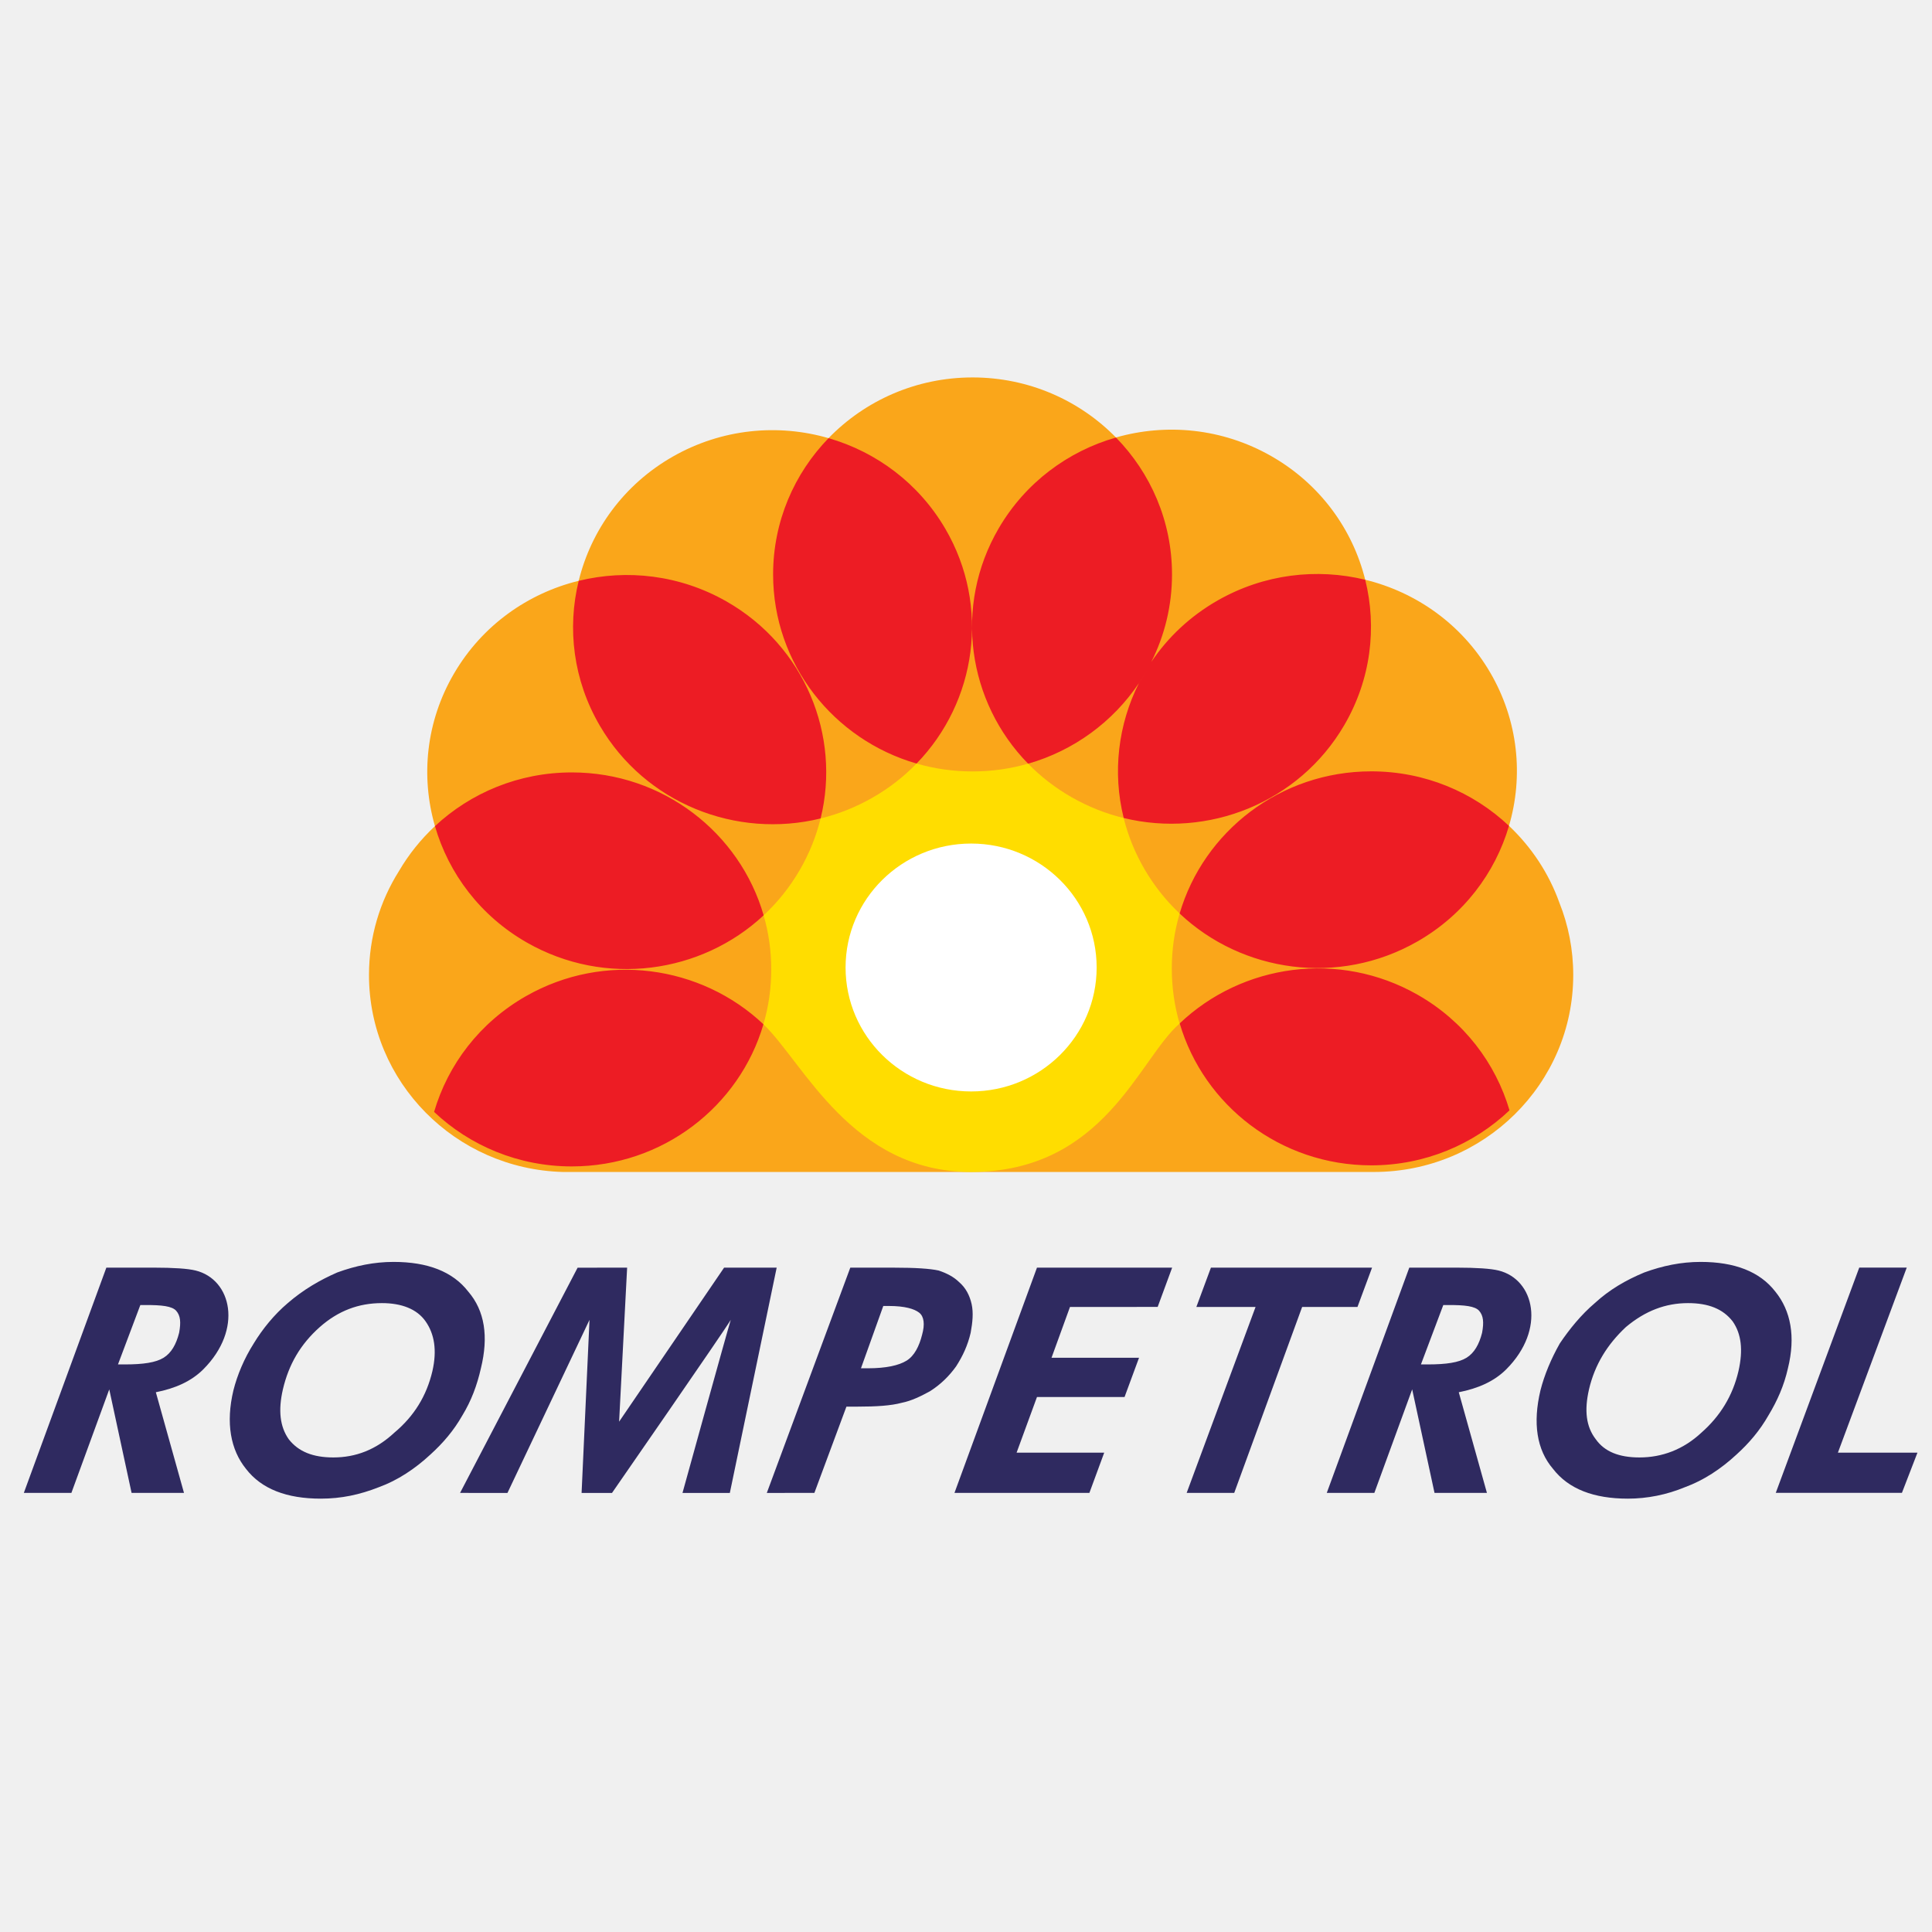
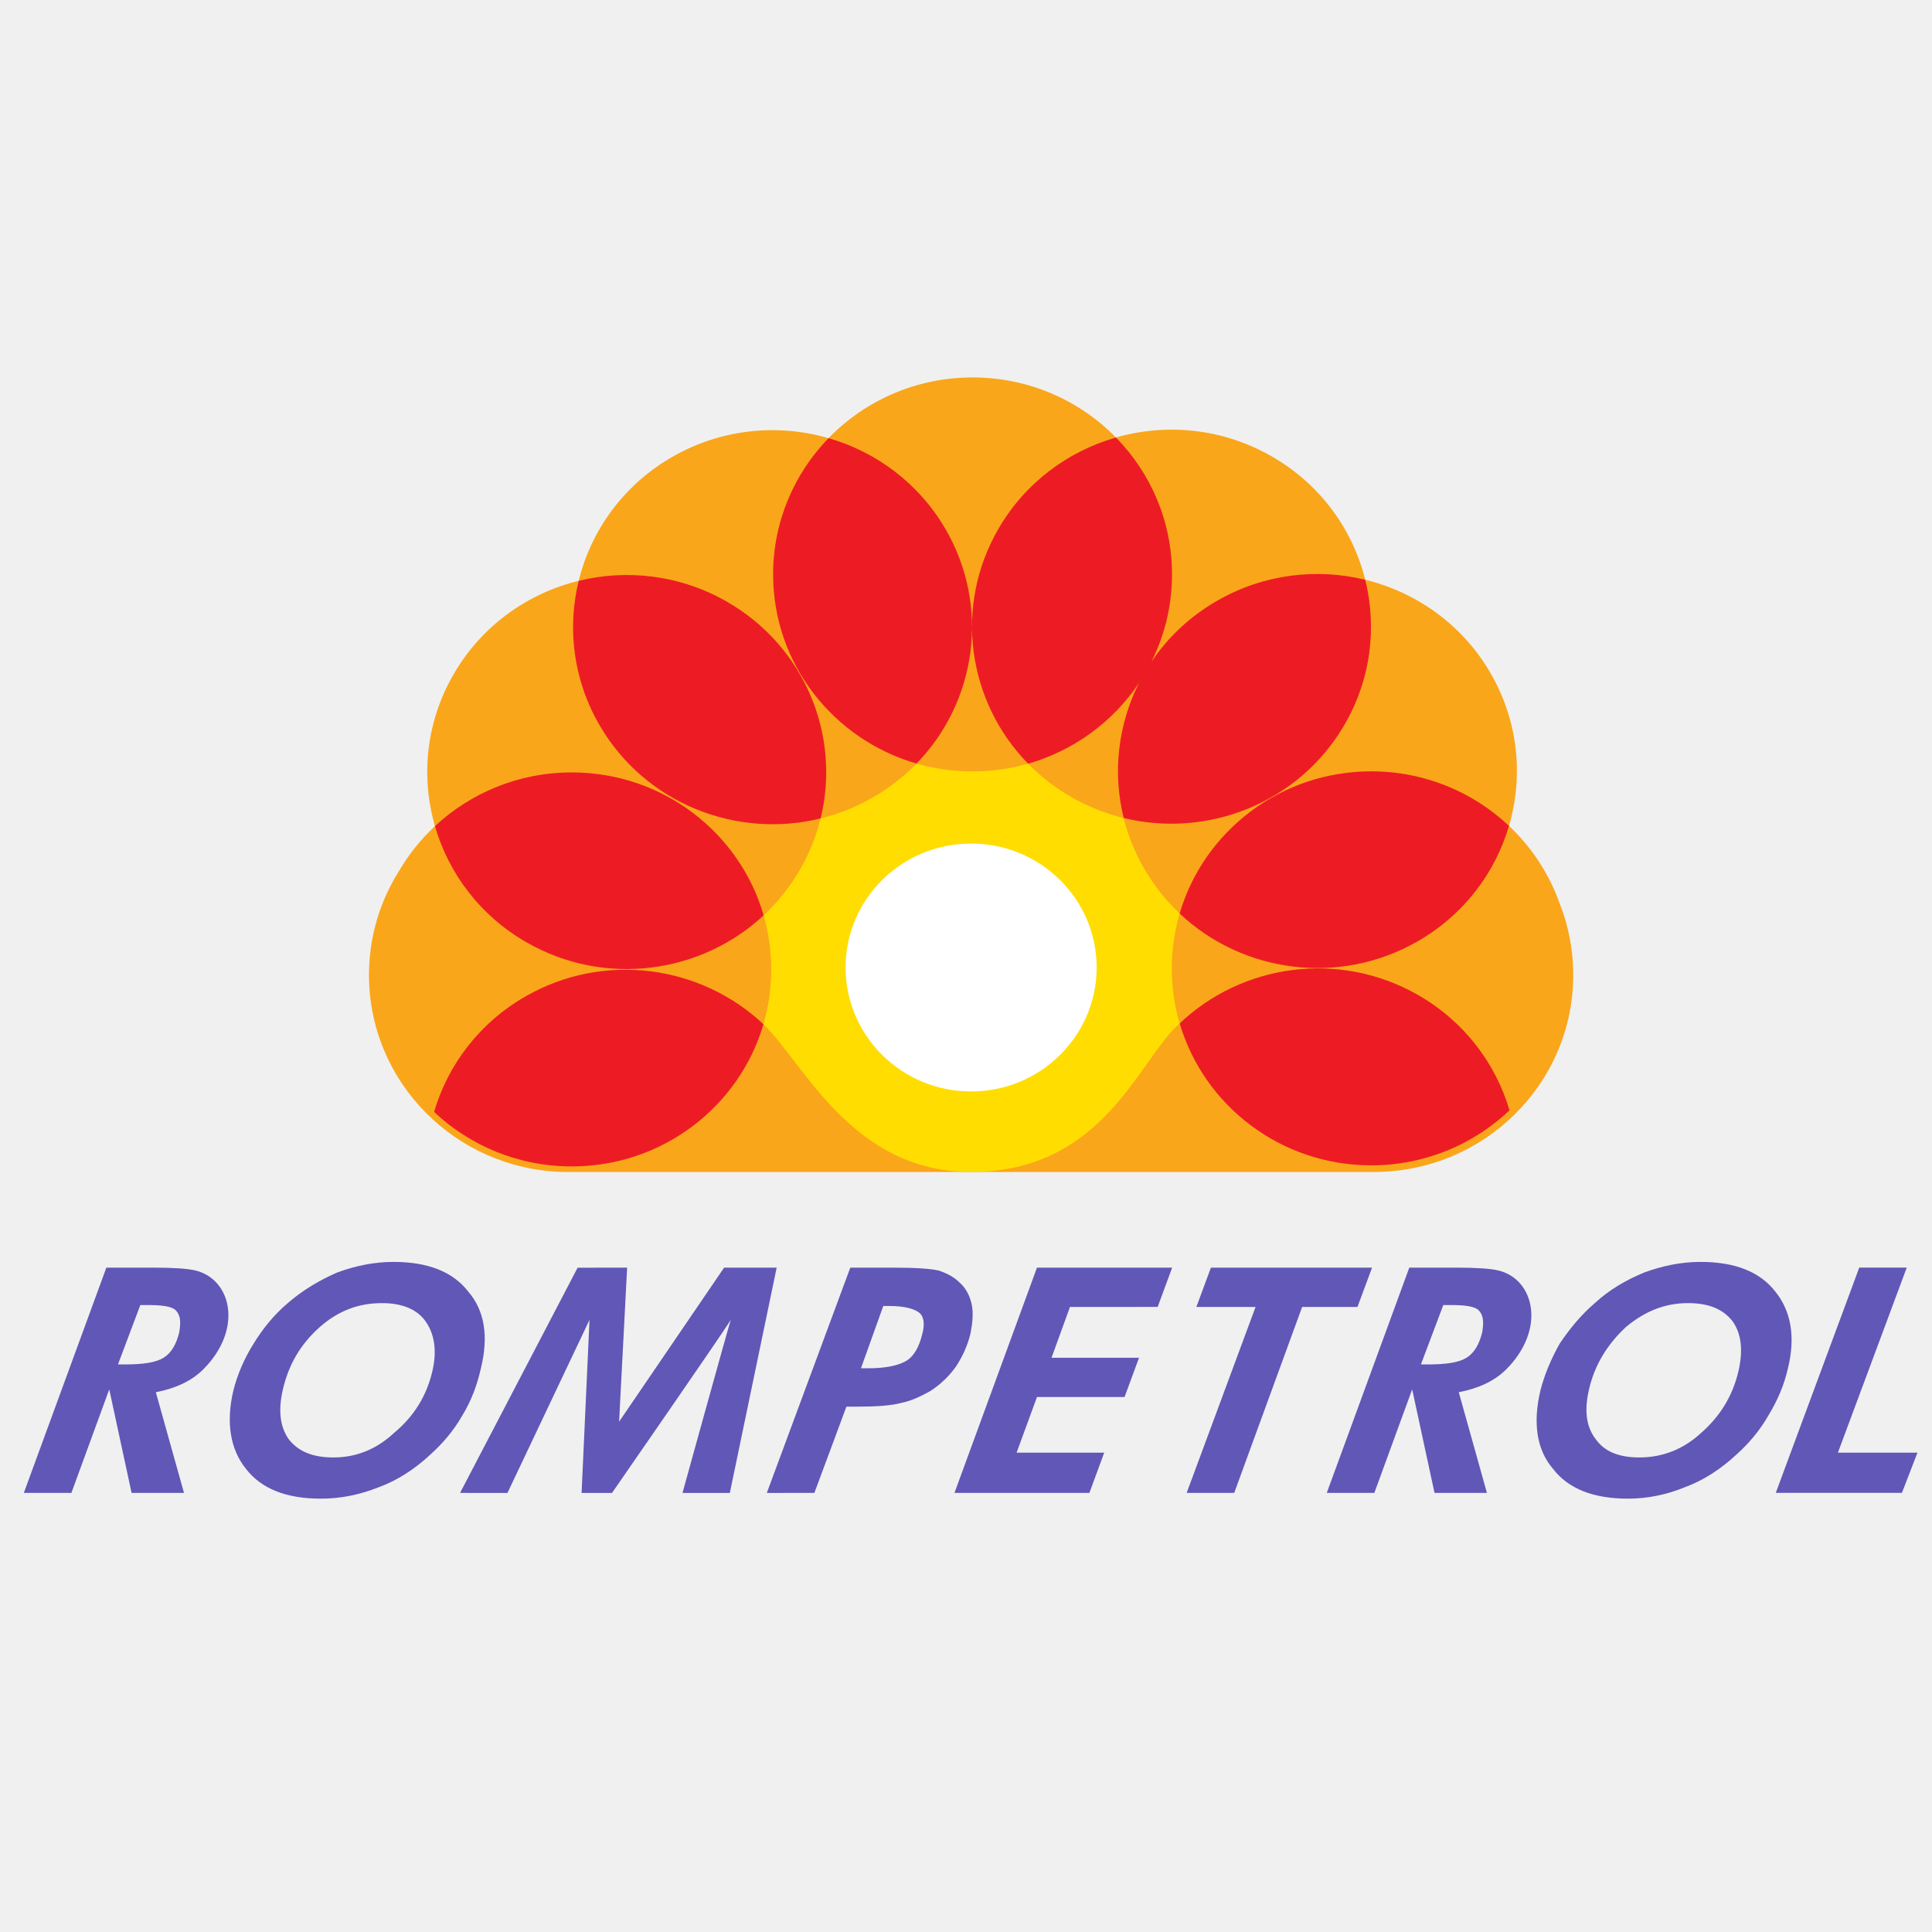
<svg xmlns="http://www.w3.org/2000/svg" version="1.0" width="554" height="554" viewBox="-0.835 -0.23 554 554" id="svg2" xml:space="preserve">
  <defs id="defs4">
	</defs>
  <g transform="matrix(0.9819166,0,0,0.9698346,6,108)" id="g6">
-     <path d="m 485.989,273.692 c -6.525,0 -12.473,2.266 -18.147,7.084 -5.383,5.104 -9.071,11.058 -10.766,18.421 -1.416,6.233 -0.851,11.051 1.974,14.739 2.559,3.682 6.812,5.389 12.759,5.389 6.52,0 12.753,-2.272 18.142,-7.376 5.383,-4.812 9.071,-10.766 10.772,-18.142 1.409,-6.227 0.844,-11.045 -1.701,-14.727 -2.839,-3.687 -7.085,-5.388 -13.033,-5.388 m -17.576,57.814 c -9.922,0 -17.291,-2.838 -21.83,-8.785 -4.817,-5.669 -5.947,-13.604 -3.682,-23.239 1.13,-4.532 3.117,-9.35 5.662,-13.889 2.838,-4.253 6.246,-8.493 10.207,-11.901 4.253,-3.968 9.071,-6.799 14.46,-9.064 5.383,-1.987 10.766,-3.117 16.44,-3.117 9.915,0 17.278,2.838 21.823,8.785 4.532,5.662 5.954,13.317 3.676,22.668 -1.13,5.104 -3.117,9.636 -5.669,13.889 -2.552,4.532 -5.662,8.22 -9.35,11.609 -4.532,4.26 -9.636,7.655 -15.025,9.643 -5.375,2.259 -11.044,3.401 -16.712,3.401 m -60.417,-39.685 h 1.986 c 5.39,0 9.064,-0.553 11.331,-1.975 2.266,-1.415 3.688,-3.967 4.538,-7.369 0.565,-3.11 0.394,-5.065 -0.863,-6.52 -1.193,-1.371 -4.24,-1.727 -9.064,-1.688 h -1.402 z m -13.604,37.984 h -13.895 l 24.096,-66.594 13.876,-0.006 c 5.675,0 9.934,0.279 12.206,0.851 10.506,2.628 13.896,17.367 2.26,29.192 -3.517,3.567 -8.214,5.669 -13.889,6.799 l 8.221,29.758 h -15.305 l -6.525,-30.608 z m -366.9,-37.984 h 2 c 5.383,0 9.058,-0.553 11.324,-1.975 2.266,-1.415 3.682,-3.967 4.532,-7.369 0.565,-3.11 0.406,-5.065 -0.857,-6.52 -1.193,-1.371 -4.234,-1.727 -9.064,-1.688 H 34.018 Z M 13.889,329.805 H 0 l 24.096,-66.594 13.876,-0.006 c 5.668,0 9.94,0.279 12.2,0.851 10.512,2.628 13.901,17.367 2.26,29.192 -3.517,3.567 -8.214,5.669 -13.882,6.799 l 8.22,29.758 H 31.465 l -6.519,-30.608 z m 230.578,-36.842 h 1.987 c 5.383,0 9.071,-0.845 11.336,-2.26 2.272,-1.422 3.688,-4.26 4.532,-7.662 0.851,-3.11 0.565,-5.389 -0.851,-6.519 -1.415,-1.137 -4.253,-1.98 -8.785,-1.98 h -1.701 z m -13.603,36.842 -13.895,0.013 24.381,-66.606 h 12.759 c 6.24,0 10.48,0.279 13.038,0.845 2.546,0.851 4.532,1.986 5.954,3.402 1.975,1.701 3.11,3.967 3.682,6.519 0.559,2.552 0.279,5.39 -0.285,8.5 -0.851,3.688 -2.267,6.805 -4.247,9.921 -1.993,2.825 -4.538,5.383 -7.661,7.37 -2.546,1.409 -5.383,2.837 -8.214,3.396 -3.123,0.857 -7.363,1.137 -13.038,1.137 h -3.117 z m 40.911,0 24.089,-66.594 h 39.477 l -4.228,11.61 -25.606,0.006 -5.39,15.019 h 25.556 l -4.233,11.616 h -25.575 l -5.947,16.44 h 25.587 l -4.329,11.902 h -39.401 z m -144.384,0.006 34.328,-66.593 14.46,-0.007 -2.342,45.538 30.659,-45.538 h 15.355 l -13.679,66.612 h -13.825 c 0,0 12.962,-47.493 14.098,-51.181 -1.987,3.408 -34.684,51.181 -34.684,51.181 h -8.88 l 2.311,-51.181 -23.962,51.181 z m 384.23,-0.025 24.375,-66.587 h 13.87 l -20.104,54.711 h 23.232 l -4.532,11.876 z m -172.04,0.019 20.122,-54.978 h -17.291 l 4.253,-11.616 h 47.055 l -4.259,11.616 H 373.306 L 353.47,329.805 Z M 104.565,273.692 c -6.805,0 -12.752,2.266 -18.142,7.084 -5.668,5.104 -9.064,11.058 -10.772,18.421 -1.416,6.233 -0.851,11.051 1.708,14.739 2.831,3.682 7.084,5.389 13.038,5.389 6.519,0 12.467,-2.272 17.856,-7.376 5.668,-4.812 9.35,-10.766 11.058,-18.142 1.409,-6.227 0.565,-11.045 -1.993,-14.727 -2.546,-3.687 -7.085,-5.388 -12.753,-5.388 m -17.856,57.814 c -9.915,0 -17.291,-2.838 -21.817,-8.785 -4.539,-5.669 -5.954,-13.604 -3.688,-23.239 1.13,-4.532 3.11,-9.35 5.948,-13.889 2.552,-4.253 5.954,-8.493 9.921,-11.901 4.532,-3.968 9.35,-6.799 14.46,-9.064 5.383,-1.987 10.766,-3.117 16.434,-3.117 9.915,0 17.285,2.838 21.823,8.785 4.818,5.662 5.954,13.317 3.688,22.668 -1.136,5.104 -2.837,9.636 -5.389,13.889 -2.545,4.532 -5.668,8.22 -9.356,11.609 -4.532,4.26 -9.629,7.655 -15.019,9.643 -5.668,2.259 -11.051,3.401 -17.005,3.401" style="fill:#2f2a60" id="path8" />
+     <path d="m 485.989,273.692 c -6.525,0 -12.473,2.266 -18.147,7.084 -5.383,5.104 -9.071,11.058 -10.766,18.421 -1.416,6.233 -0.851,11.051 1.974,14.739 2.559,3.682 6.812,5.389 12.759,5.389 6.52,0 12.753,-2.272 18.142,-7.376 5.383,-4.812 9.071,-10.766 10.772,-18.142 1.409,-6.227 0.844,-11.045 -1.701,-14.727 -2.839,-3.687 -7.085,-5.388 -13.033,-5.388 m -17.576,57.814 c -9.922,0 -17.291,-2.838 -21.83,-8.785 -4.817,-5.669 -5.947,-13.604 -3.682,-23.239 1.13,-4.532 3.117,-9.35 5.662,-13.889 2.838,-4.253 6.246,-8.493 10.207,-11.901 4.253,-3.968 9.071,-6.799 14.46,-9.064 5.383,-1.987 10.766,-3.117 16.44,-3.117 9.915,0 17.278,2.838 21.823,8.785 4.532,5.662 5.954,13.317 3.676,22.668 -1.13,5.104 -3.117,9.636 -5.669,13.889 -2.552,4.532 -5.662,8.22 -9.35,11.609 -4.532,4.26 -9.636,7.655 -15.025,9.643 -5.375,2.259 -11.044,3.401 -16.712,3.401 m -60.417,-39.685 h 1.986 c 5.39,0 9.064,-0.553 11.331,-1.975 2.266,-1.415 3.688,-3.967 4.538,-7.369 0.565,-3.11 0.394,-5.065 -0.863,-6.52 -1.193,-1.371 -4.24,-1.727 -9.064,-1.688 h -1.402 z m -13.604,37.984 h -13.895 l 24.096,-66.594 13.876,-0.006 c 5.675,0 9.934,0.279 12.206,0.851 10.506,2.628 13.896,17.367 2.26,29.192 -3.517,3.567 -8.214,5.669 -13.889,6.799 l 8.221,29.758 h -15.305 l -6.525,-30.608 z m -366.9,-37.984 h 2 c 5.383,0 9.058,-0.553 11.324,-1.975 2.266,-1.415 3.682,-3.967 4.532,-7.369 0.565,-3.11 0.406,-5.065 -0.857,-6.52 -1.193,-1.371 -4.234,-1.727 -9.064,-1.688 H 34.018 Z M 13.889,329.805 H 0 l 24.096,-66.594 13.876,-0.006 c 5.668,0 9.94,0.279 12.2,0.851 10.512,2.628 13.901,17.367 2.26,29.192 -3.517,3.567 -8.214,5.669 -13.882,6.799 l 8.22,29.758 H 31.465 l -6.519,-30.608 z m 230.578,-36.842 h 1.987 c 5.383,0 9.071,-0.845 11.336,-2.26 2.272,-1.422 3.688,-4.26 4.532,-7.662 0.851,-3.11 0.565,-5.389 -0.851,-6.519 -1.415,-1.137 -4.253,-1.98 -8.785,-1.98 h -1.701 z m -13.603,36.842 -13.895,0.013 24.381,-66.606 h 12.759 c 6.24,0 10.48,0.279 13.038,0.845 2.546,0.851 4.532,1.986 5.954,3.402 1.975,1.701 3.11,3.967 3.682,6.519 0.559,2.552 0.279,5.39 -0.285,8.5 -0.851,3.688 -2.267,6.805 -4.247,9.921 -1.993,2.825 -4.538,5.383 -7.661,7.37 -2.546,1.409 -5.383,2.837 -8.214,3.396 -3.123,0.857 -7.363,1.137 -13.038,1.137 h -3.117 z m 40.911,0 24.089,-66.594 h 39.477 l -4.228,11.61 -25.606,0.006 -5.39,15.019 h 25.556 l -4.233,11.616 h -25.575 l -5.947,16.44 h 25.587 l -4.329,11.902 h -39.401 z m -144.384,0.006 34.328,-66.593 14.46,-0.007 -2.342,45.538 30.659,-45.538 h 15.355 l -13.679,66.612 h -13.825 c 0,0 12.962,-47.493 14.098,-51.181 -1.987,3.408 -34.684,51.181 -34.684,51.181 h -8.88 l 2.311,-51.181 -23.962,51.181 z m 384.23,-0.025 24.375,-66.587 h 13.87 l -20.104,54.711 h 23.232 l -4.532,11.876 z m -172.04,0.019 20.122,-54.978 h -17.291 l 4.253,-11.616 h 47.055 l -4.259,11.616 H 373.306 L 353.47,329.805 Z M 104.565,273.692 c -6.805,0 -12.752,2.266 -18.142,7.084 -5.668,5.104 -9.064,11.058 -10.772,18.421 -1.416,6.233 -0.851,11.051 1.708,14.739 2.831,3.682 7.084,5.389 13.038,5.389 6.519,0 12.467,-2.272 17.856,-7.376 5.668,-4.812 9.35,-10.766 11.058,-18.142 1.409,-6.227 0.565,-11.045 -1.993,-14.727 -2.546,-3.687 -7.085,-5.388 -12.753,-5.388 m -17.856,57.814 c -9.915,0 -17.291,-2.838 -21.817,-8.785 -4.539,-5.669 -5.954,-13.604 -3.688,-23.239 1.13,-4.532 3.11,-9.35 5.948,-13.889 2.552,-4.253 5.954,-8.493 9.921,-11.901 4.532,-3.968 9.35,-6.799 14.46,-9.064 5.383,-1.987 10.766,-3.117 16.434,-3.117 9.915,0 17.285,2.838 21.823,8.785 4.818,5.662 5.954,13.317 3.688,22.668 -1.136,5.104 -2.837,9.636 -5.389,13.889 -2.545,4.532 -5.668,8.22 -9.356,11.609 -4.532,4.26 -9.629,7.655 -15.019,9.643 -5.668,2.259 -11.051,3.401 -17.005,3.401" style="fill:#6157b7;fill-opacity:1" id="path8" />
    <path d="M 392.418,234.92 H 157.422 c -31.421,-0.857 -56.627,-26.622 -56.627,-58.246 0,-11.286 3.212,-21.823 8.766,-30.742 2.85,-4.926 6.392,-9.388 10.499,-13.267 -4.177,-14.644 -2.653,-30.894 5.567,-45.119 8.233,-14.27 21.588,-23.734 36.41,-27.416 3.625,-14.942 13.121,-28.431 27.485,-36.728 14.346,-8.284 30.748,-9.769 45.481,-5.453 C 245.604,6.887 260.527,0 277.056,0 c 16.44,0 31.281,6.805 41.875,17.754 14.701,-4.259 31.047,-2.755 45.348,5.503 14.314,8.265 23.791,21.684 27.441,36.556 14.847,3.669 28.247,13.14 36.492,27.422 8.252,14.308 9.757,30.653 5.497,45.348 6.538,6.246 11.629,13.997 14.708,22.699 2.615,6.614 4.056,13.838 4.056,21.392 0,32.164 -26.082,58.246 -58.246,58.246 z" style="fill:#faa61a" id="path10" />
    <path d="m 325.616,90.416 c 1.079,-2.171 2.298,-4.278 3.644,-6.31 -1.08,2.184 -2.305,4.298 -3.644,6.31 M 235.003,17.951 c -10.029,10.461 -16.193,24.661 -16.193,40.295 0,26.495 17.691,48.852 41.895,55.917 C 278.18,95.945 282.351,67.698 269.09,44.726 261.282,31.211 248.885,22.007 235.003,17.951 m -72.966,42.187 c 14.117,-3.504 29.555,-1.758 43.151,6.087 22.915,13.235 33.446,39.692 27.498,64.168 -24.572,6.113 -51.194,-4.405 -64.479,-27.422 -7.789,-13.488 -9.573,-28.799 -6.17,-42.833 m 231.454,172.82 c 15.679,0 29.904,-6.195 40.371,-16.263 -4.05,-13.914 -13.267,-26.349 -26.8,-34.156 -23.004,-13.279 -51.289,-9.096 -69.513,8.449 7.039,24.248 29.421,41.97 55.942,41.97 M 120.06,132.666 c 4.005,14.028 13.254,26.571 26.882,34.442 22.833,13.184 50.876,9.153 69.107,-8.074 -6.951,-24.388 -29.402,-42.25 -56.018,-42.25 -15.482,0 -29.536,6.043 -39.971,15.882 m 286.831,34.144 c 13.564,-7.827 22.781,-20.287 26.818,-34.22 -10.454,-9.991 -24.616,-16.123 -40.212,-16.123 -26.553,0 -48.94,17.754 -55.968,42.034 18.225,17.424 46.422,21.557 69.362,8.309 m -287.085,50.35 c 10.448,9.984 24.623,16.116 40.219,16.116 26.54,0 48.94,-17.748 55.961,-42.027 -18.224,-17.424 -46.42,-21.557 -69.361,-8.309 -13.559,7.832 -22.782,20.28 -26.819,34.22 M 385.594,102.826 c -13.272,22.991 -39.856,33.509 -64.396,27.435 -3.333,-13.514 -1.619,-27.657 4.424,-39.844 1.34,-2.012 2.552,-4.126 3.638,-6.31 4.817,-7.255 11.337,-13.527 19.392,-18.18 13.565,-7.833 28.978,-9.591 43.075,-6.106 3.452,14.072 1.688,29.459 -6.133,43.005 m -92.313,11.381 C 275.64,95.989 271.407,67.628 284.712,44.58 c 7.833,-13.559 20.28,-22.775 34.22,-26.819 10.131,10.48 16.371,24.756 16.371,40.485 0,9.287 -2.171,18.072 -6.043,25.86 -1.346,2.031 -2.564,4.139 -3.644,6.31 -7.529,11.356 -18.942,19.906 -32.335,23.791" style="fill:#ed1c24" id="path12" />
    <path d="m 232.68,130.394 c 5.167,-1.289 10.239,-3.307 15.076,-6.1 4.894,-2.825 9.223,-6.246 12.942,-10.131 5.187,1.517 10.671,2.33 16.352,2.33 5.631,0 11.07,-0.8 16.219,-2.292 3.682,3.802 7.947,7.167 12.752,9.94 4.869,2.812 9.966,4.837 15.165,6.125 1.282,5.218 3.319,10.34 6.138,15.228 2.851,4.919 6.291,9.268 10.207,13.006 -1.491,5.148 -2.291,10.588 -2.291,16.212 0,5.656 0.78,11.146 2.285,16.32 -11.908,10.397 -21.925,43.843 -60.887,43.888 -34.906,0 -48.909,-32.31 -60.658,-43.672 1.492,-5.142 2.285,-10.582 2.285,-16.212 0,-5.548 -0.768,-10.912 -2.222,-15.996 4.018,-3.79 7.554,-8.22 10.461,-13.248 2.85,-4.938 4.893,-10.124 6.176,-15.398" style="fill:#ffdd00" id="path14" />
    <path d="m 239.973,174.459 c 0,-20.243 16.415,-36.645 36.664,-36.645 20.242,0 36.657,16.402 36.657,36.645 0,20.243 -16.415,36.651 -36.657,36.651 -20.249,0 -36.664,-16.408 -36.664,-36.651" style="fill:#ffffff" id="path16" />
  </g>
</svg>
